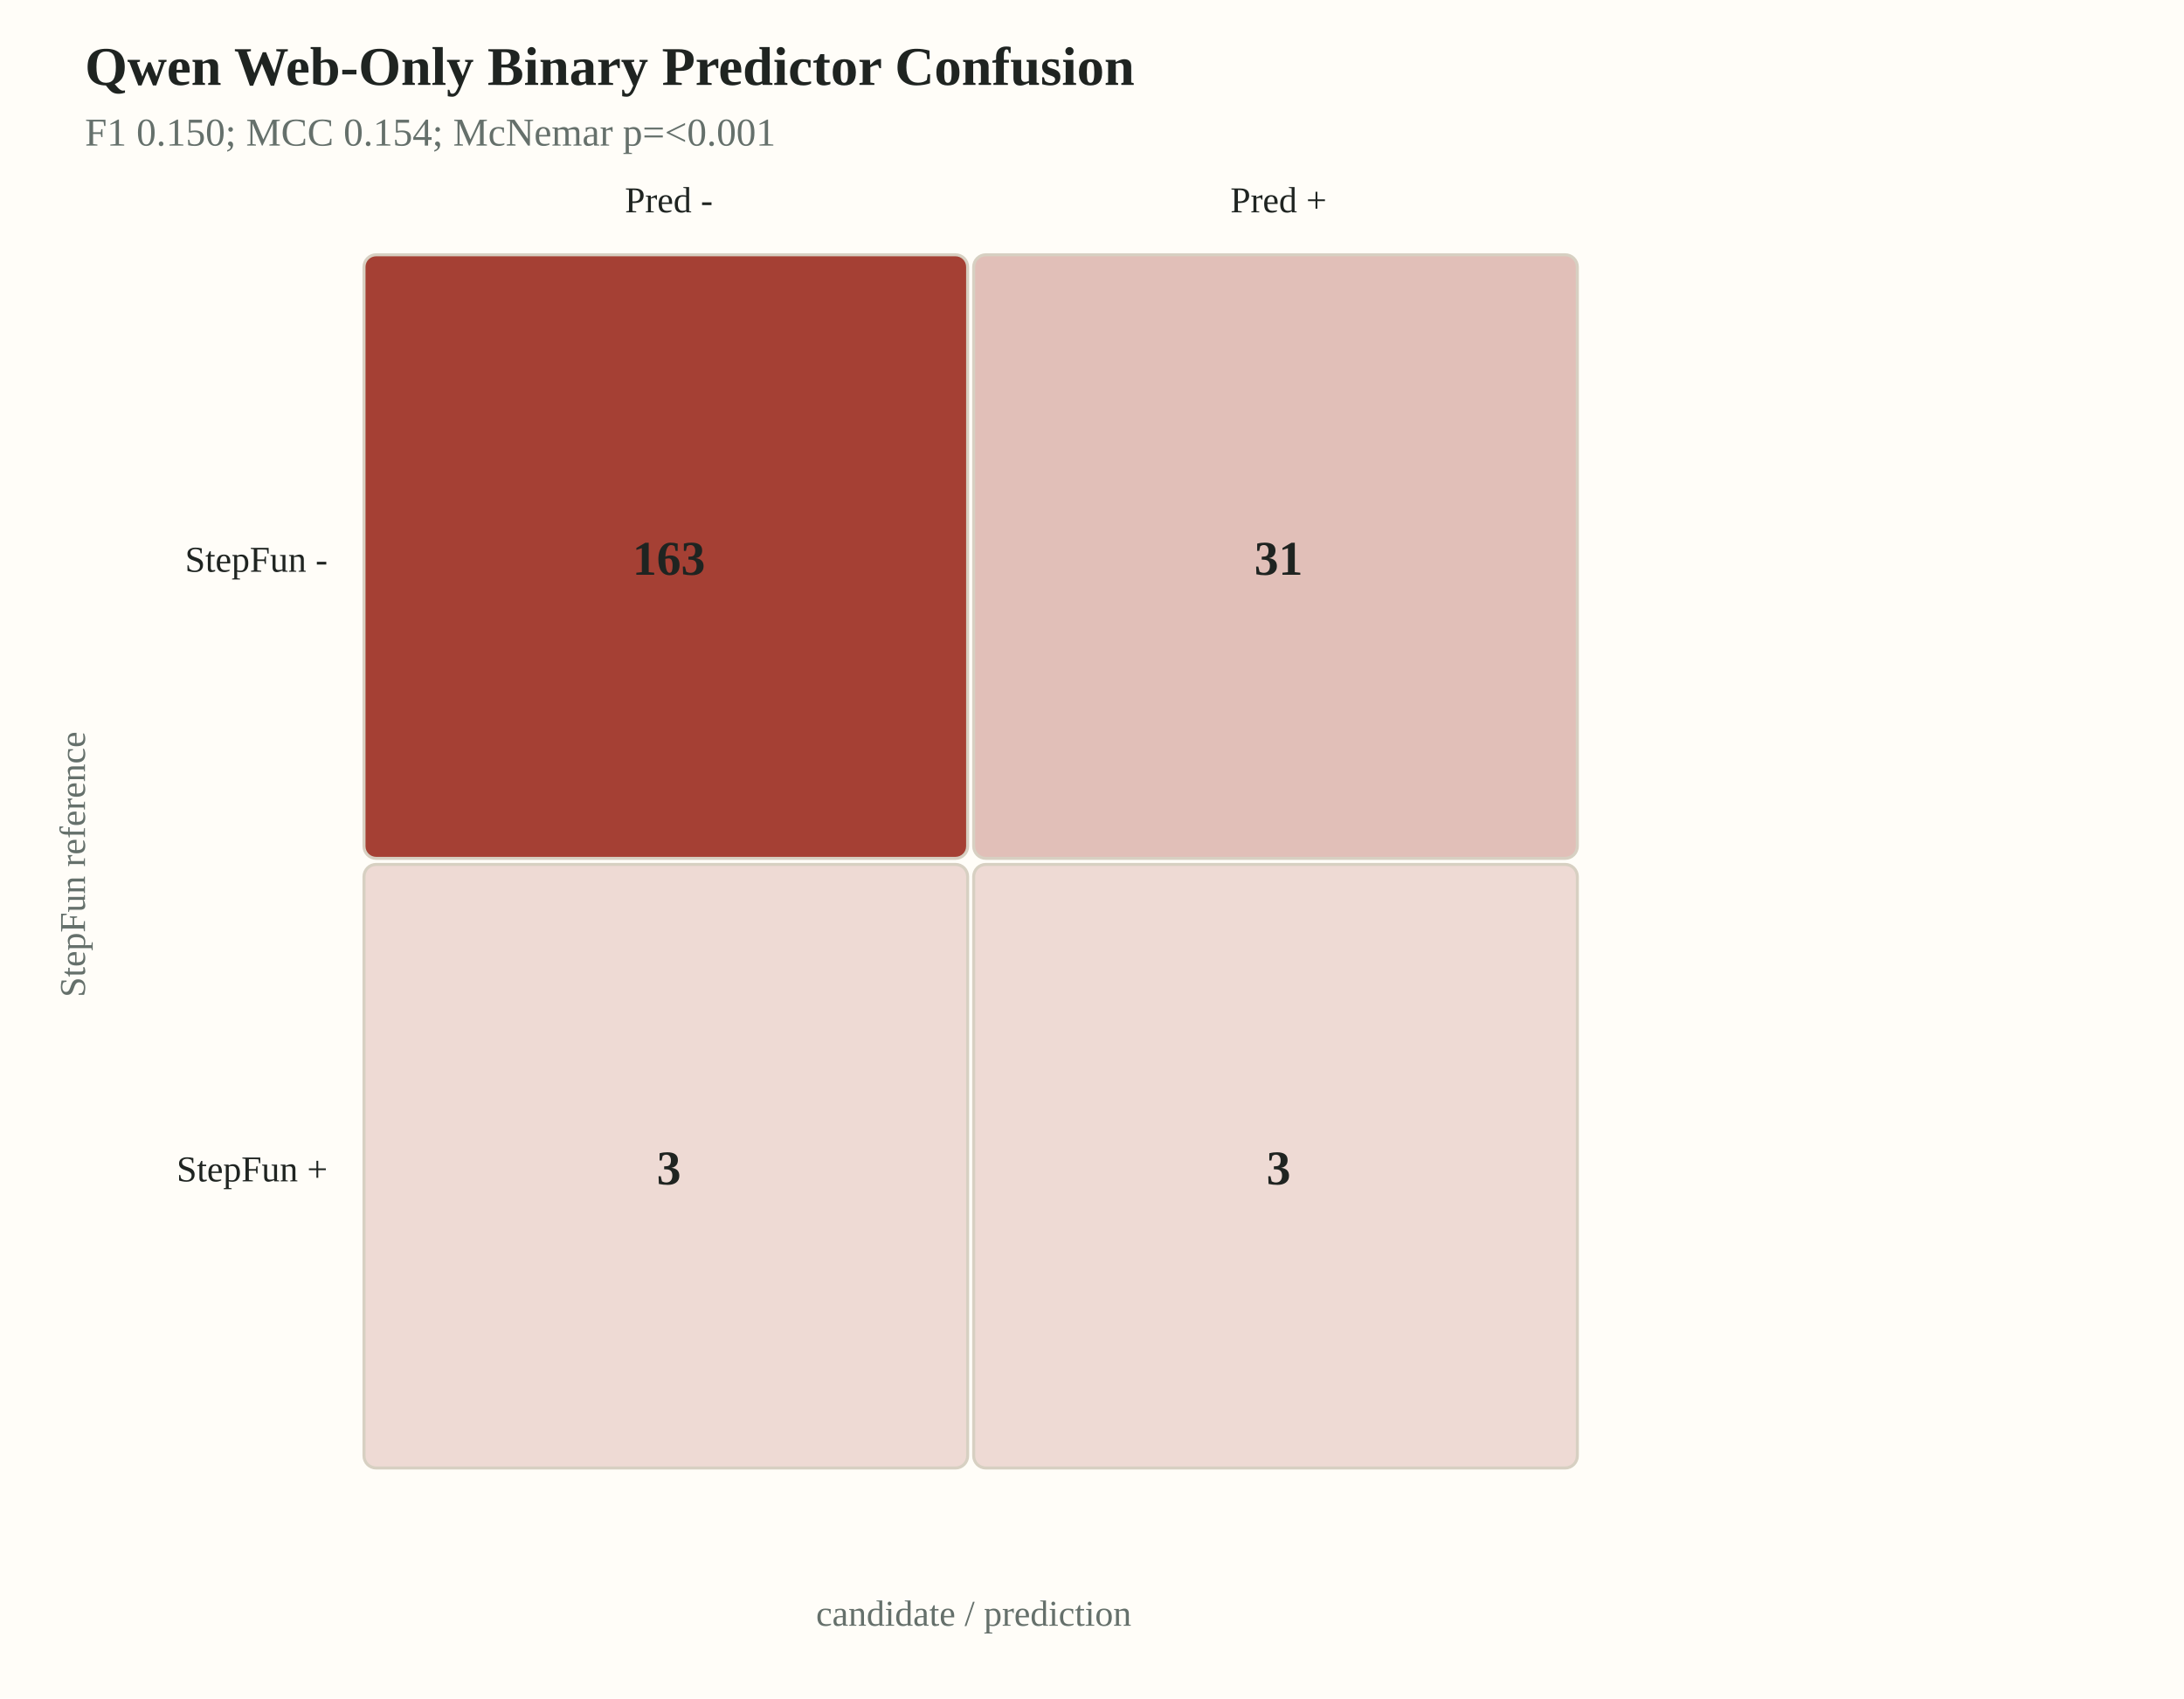
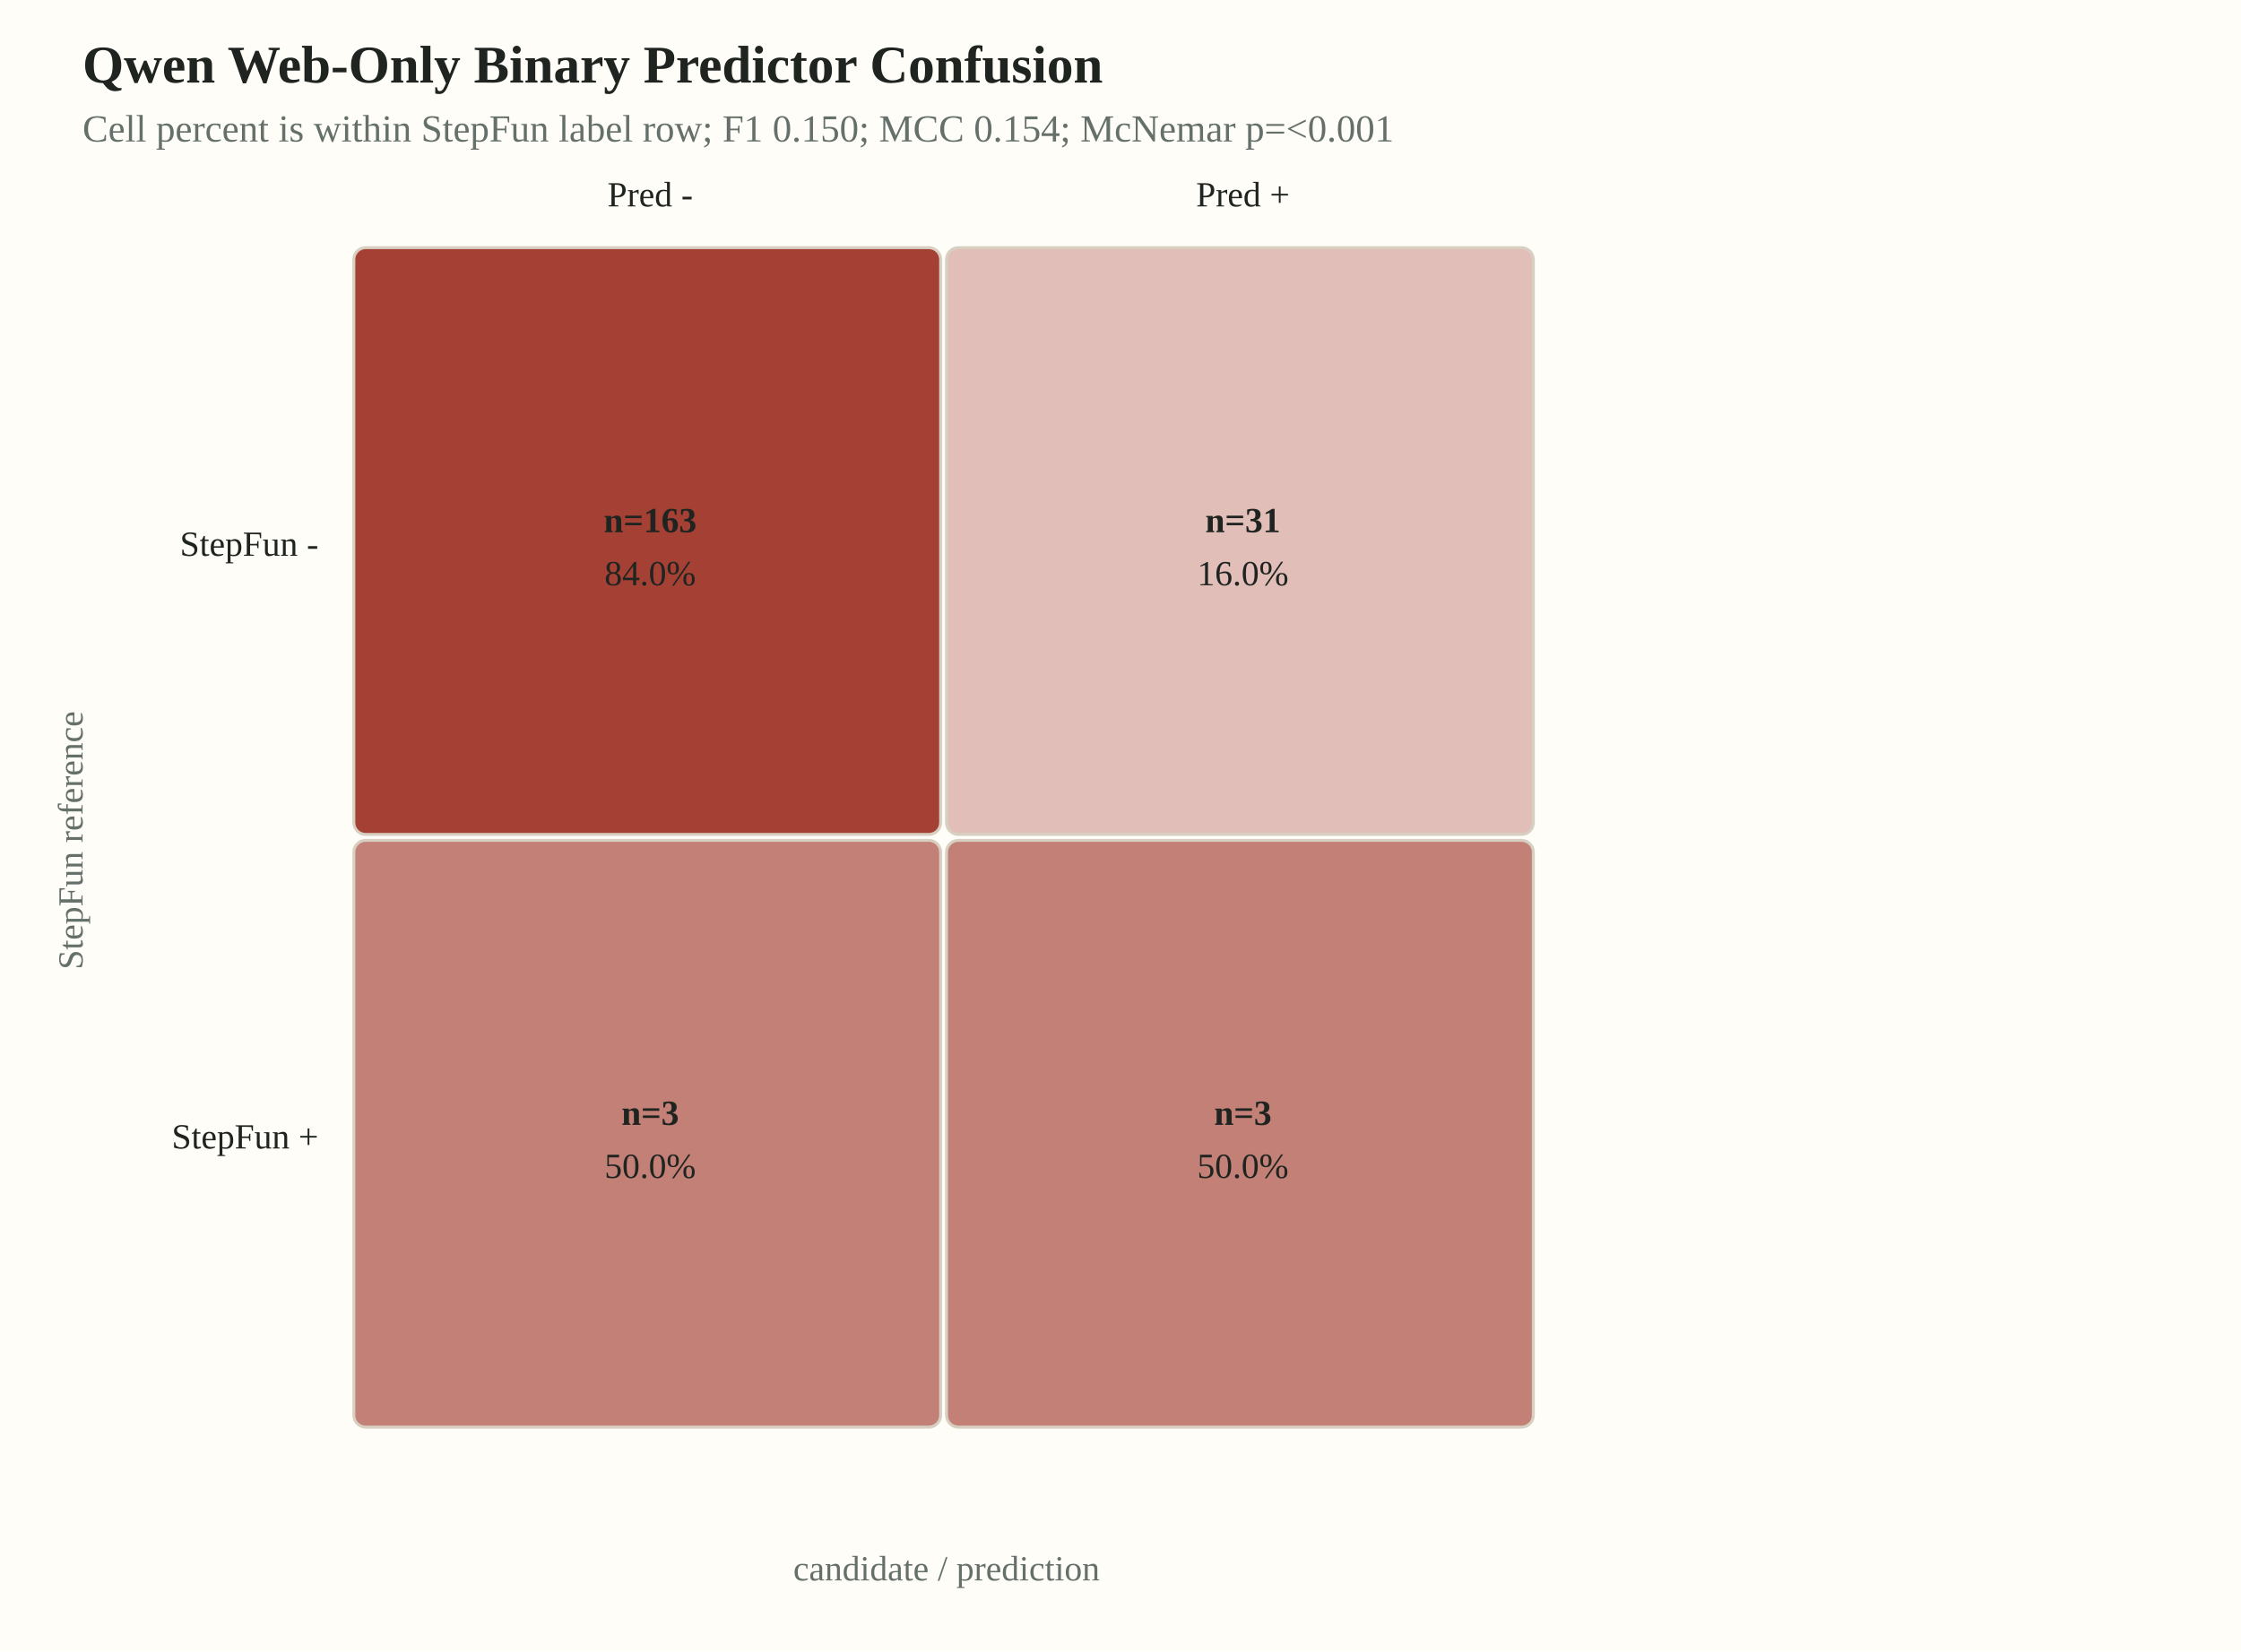
- <svg xmlns="http://www.w3.org/2000/svg" width="720" height="560" viewBox="0 0 720 560" role="img">
-   <rect width="720" height="560" fill="#fffdf8" />
+ <svg xmlns="http://www.w3.org/2000/svg" width="760" height="560" viewBox="0 0 760 560" role="img">
+   <rect width="760" height="560" fill="#fffdf8" />
  <text x="28" y="28" font-size="18" font-weight="700" fill="#1f2421">Qwen Web-Only Binary Predictor Confusion</text>
-   <text x="28" y="48" font-size="13" fill="#65706b">F1 0.150; MCC 0.154; McNemar p=&lt;0.001</text>
+   <text x="28" y="48" font-size="13" fill="#65706b">Cell percent is within StepFun label row; F1 0.150; MCC 0.154; McNemar p=&lt;0.001</text>
  <text x="220.5" y="70" text-anchor="middle" font-size="12" fill="#1f2421">Pred -</text>
  <text x="421.5" y="70" text-anchor="middle" font-size="12" fill="#1f2421">Pred +</text>
  <text x="108" y="188.5" text-anchor="end" font-size="12" fill="#1f2421">StepFun -</text>
  <text x="108" y="389.5" text-anchor="end" font-size="12" fill="#1f2421">StepFun +</text>
  <rect x="120.0" y="84.0" width="199.0" height="199.0" rx="4" fill="rgb(165,64,52)" stroke="#d7d0c2" />
-   <text x="220.5" y="189.5" text-anchor="middle" font-size="16" font-weight="700" fill="#1f2421">163</text>
+   <text x="220.5" y="180.5" text-anchor="middle" font-size="12" font-weight="700" fill="#1f2421">n=163</text>
+   <text x="220.5" y="198.5" text-anchor="middle" font-size="12" fill="#1f2421">84.0%</text>
  <rect x="321.0" y="84.0" width="199.0" height="199.0" rx="4" fill="rgb(225,191,184)" stroke="#d7d0c2" />
-   <text x="421.5" y="189.5" text-anchor="middle" font-size="16" font-weight="700" fill="#1f2421">31</text>
-   <rect x="120.0" y="285.0" width="199.0" height="199.0" rx="4" fill="rgb(238,218,212)" stroke="#d7d0c2" />
-   <text x="220.5" y="390.5" text-anchor="middle" font-size="16" font-weight="700" fill="#1f2421">3</text>
-   <rect x="321.0" y="285.0" width="199.0" height="199.0" rx="4" fill="rgb(238,218,212)" stroke="#d7d0c2" />
-   <text x="421.5" y="390.5" text-anchor="middle" font-size="16" font-weight="700" fill="#1f2421">3</text>
+   <text x="421.5" y="180.5" text-anchor="middle" font-size="12" font-weight="700" fill="#1f2421">n=31</text>
+   <text x="421.5" y="198.5" text-anchor="middle" font-size="12" fill="#1f2421">16.0%</text>
+   <rect x="120.0" y="285.0" width="199.0" height="199.0" rx="4" fill="rgb(195,128,118)" stroke="#d7d0c2" />
+   <text x="220.5" y="381.5" text-anchor="middle" font-size="12" font-weight="700" fill="#1f2421">n=3</text>
+   <text x="220.5" y="399.5" text-anchor="middle" font-size="12" fill="#1f2421">50.0%</text>
+   <rect x="321.0" y="285.0" width="199.0" height="199.0" rx="4" fill="rgb(195,128,118)" stroke="#d7d0c2" />
+   <text x="421.5" y="381.5" text-anchor="middle" font-size="12" font-weight="700" fill="#1f2421">n=3</text>
+   <text x="421.5" y="399.5" text-anchor="middle" font-size="12" fill="#1f2421">50.0%</text>
  <text x="321.0" y="536" text-anchor="middle" font-size="12" fill="#65706b">candidate / prediction</text>
  <text x="28" y="285.0" transform="rotate(-90 28 285.0)" text-anchor="middle" font-size="12" fill="#65706b">StepFun reference</text>
</svg>
